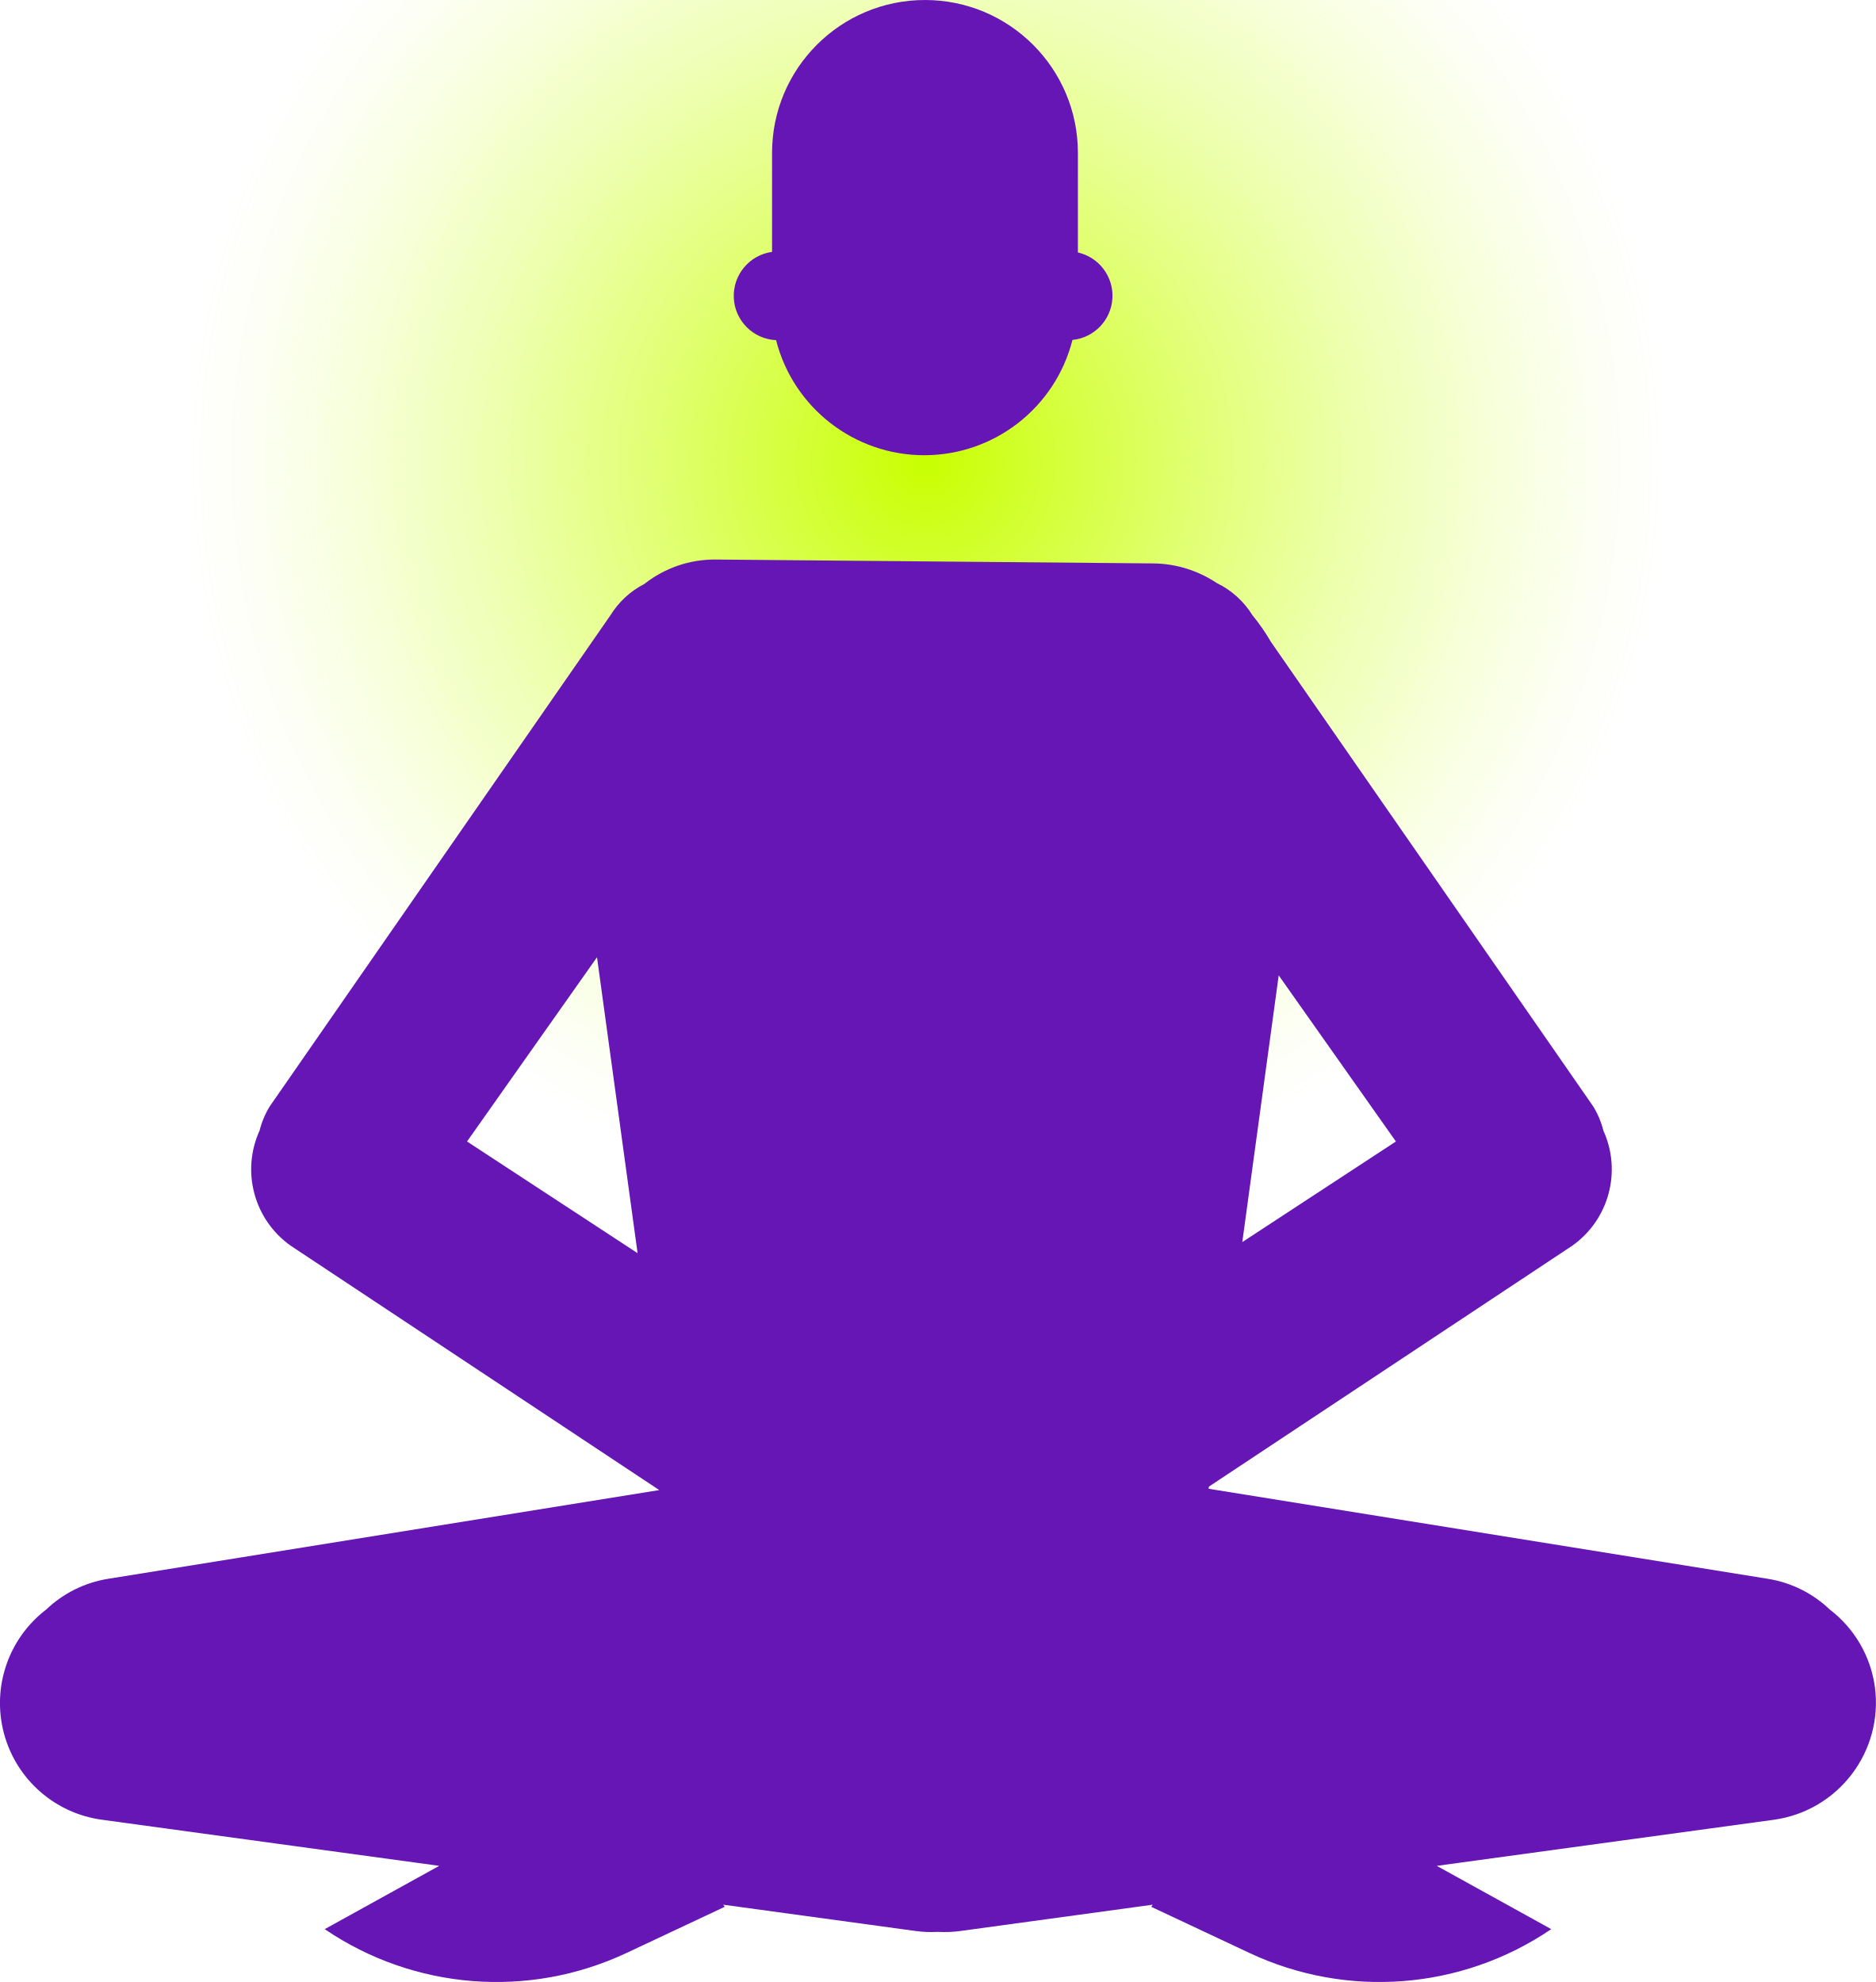
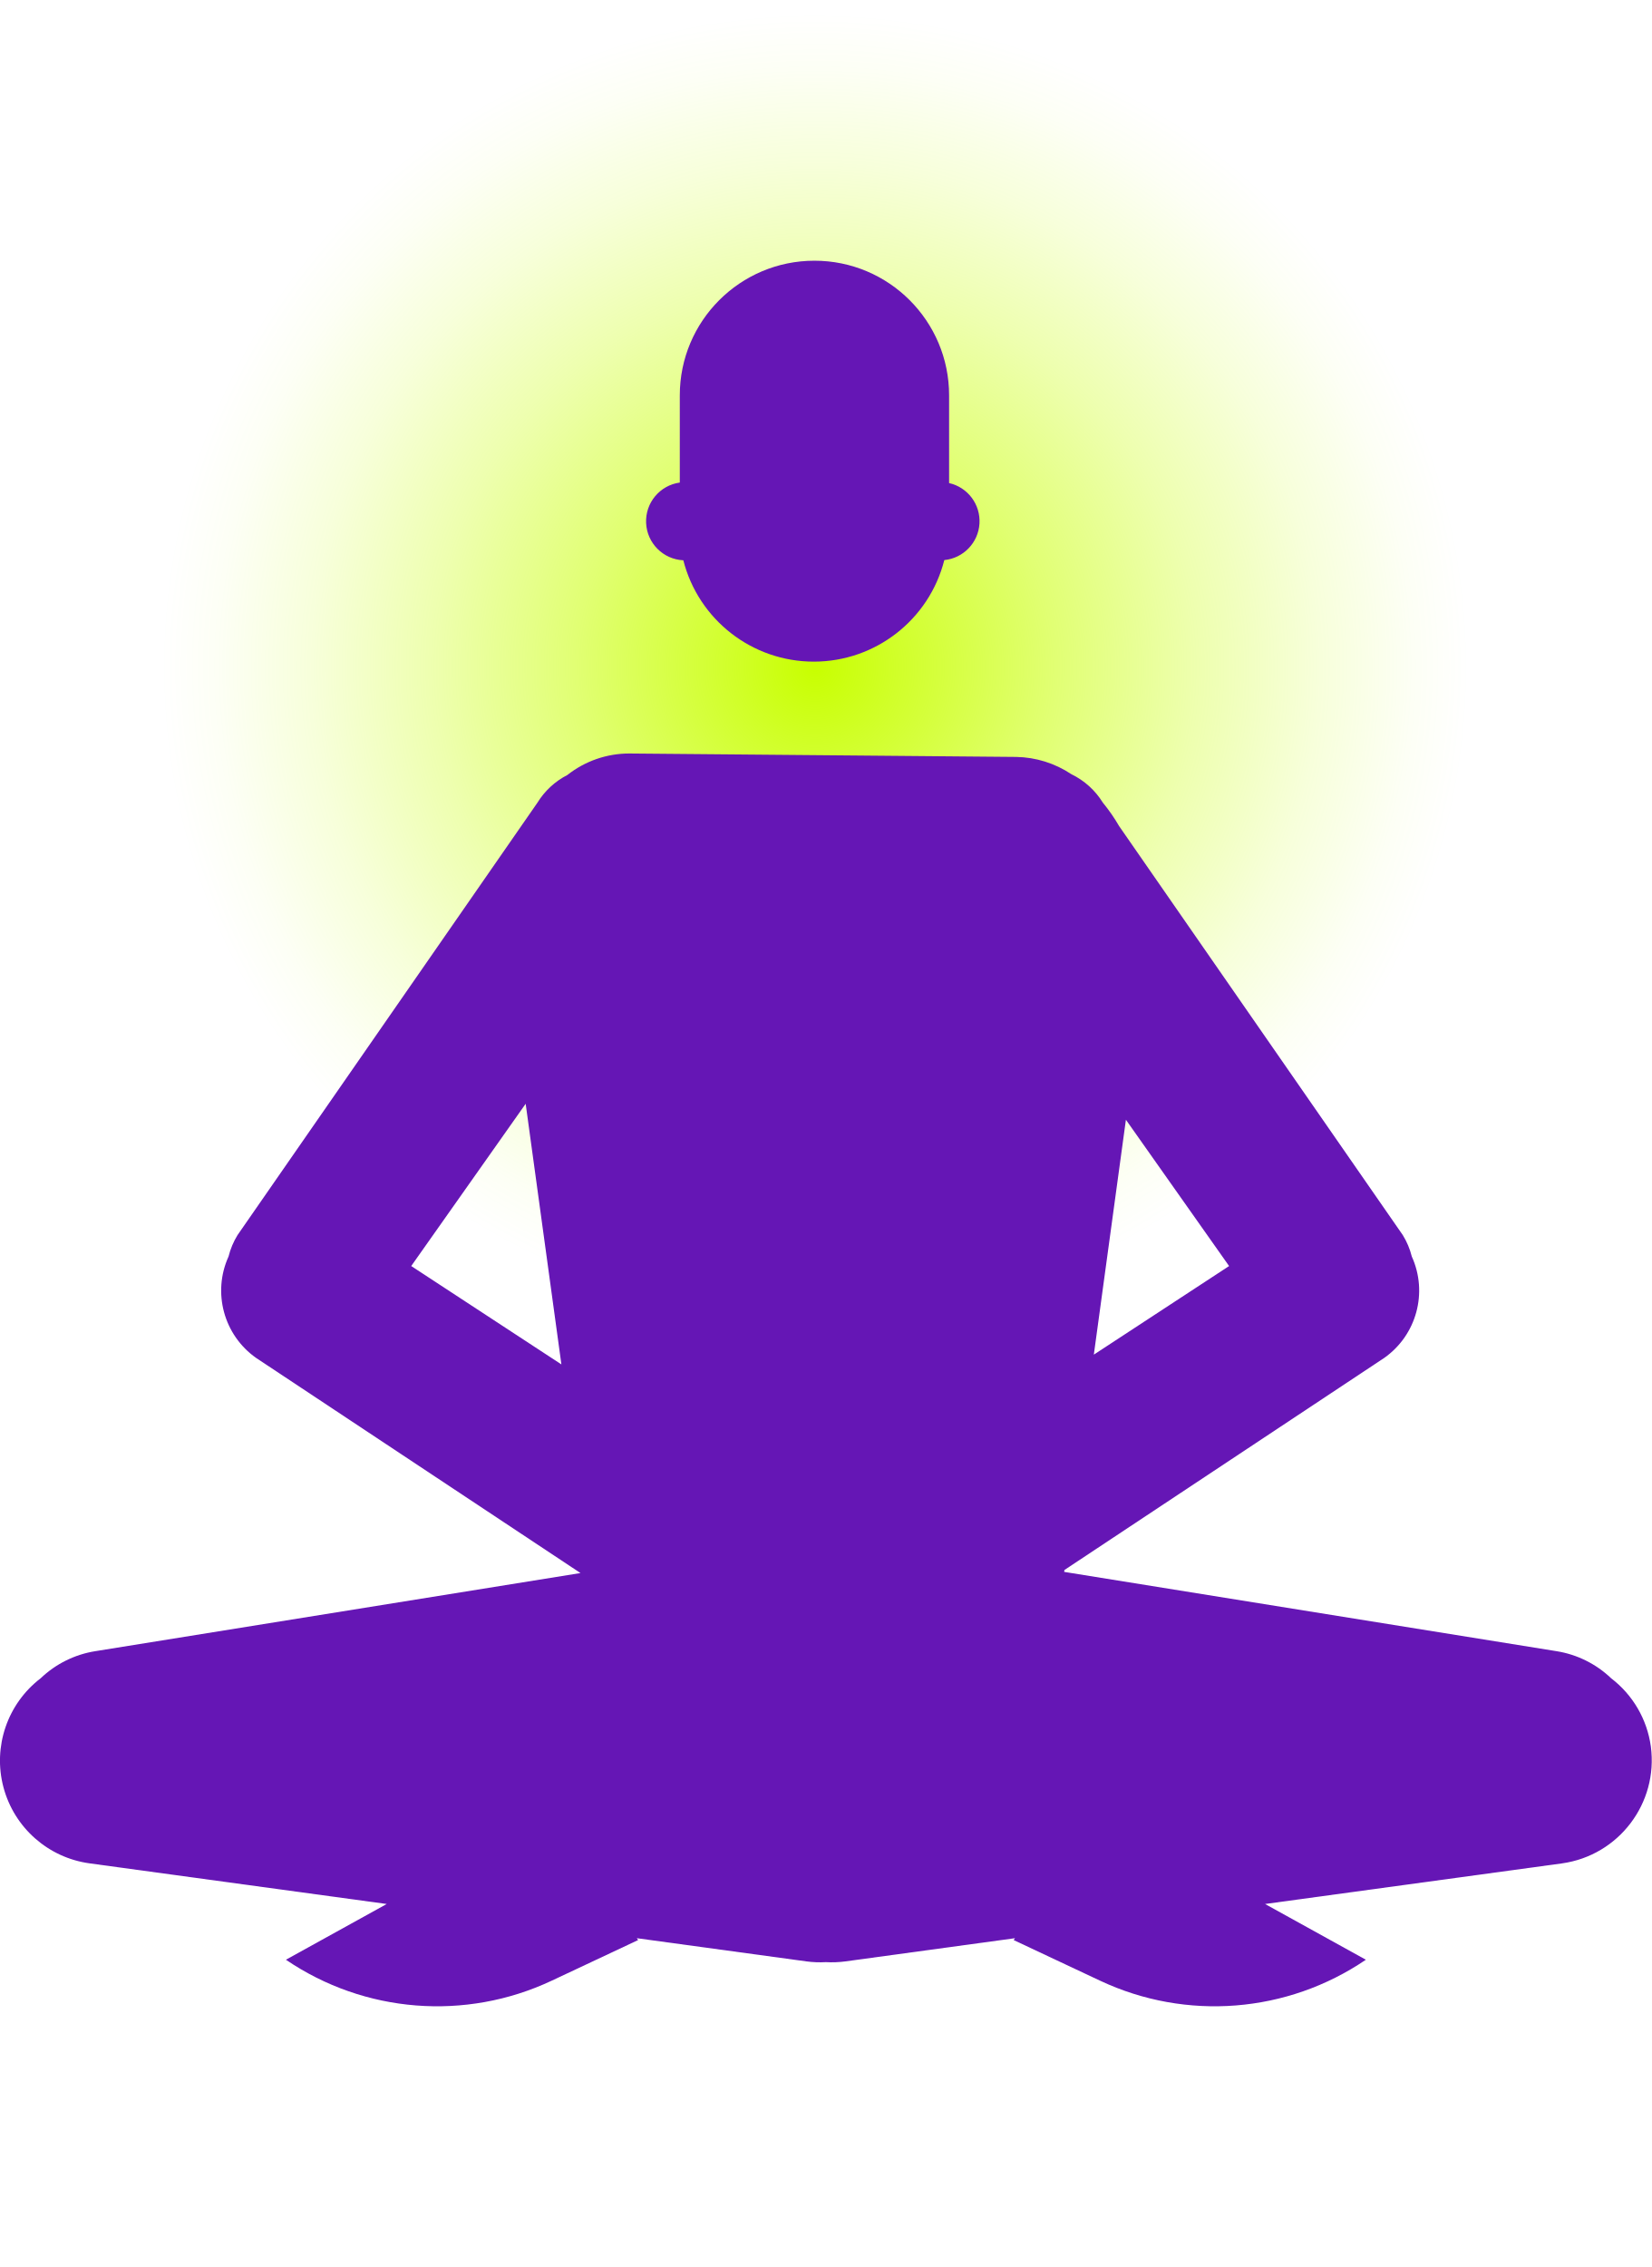
- <svg xmlns="http://www.w3.org/2000/svg" id="Layer_1" data-name="Layer 1" width="190.092" height="200.862" viewBox="0 0 190.092 200.862">
+ <svg xmlns="http://www.w3.org/2000/svg" id="Layer_1" data-name="Layer 1" width="190.092" height="260.862" viewBox="0 0 190.092 200.862">
  <defs>
    <radialGradient id="radial-gradient" cx="93.804" cy="46.741" r="75.242" gradientUnits="userSpaceOnUse">
      <stop offset="0" stop-color="#c8ff00" />
      <stop offset="0.119" stop-color="#c8ff00" stop-opacity="0.847" />
      <stop offset="0.365" stop-color="#c8ff00" stop-opacity="0.55" />
      <stop offset="0.585" stop-color="#c8ff00" stop-opacity="0.314" />
      <stop offset="0.771" stop-color="#c8ff00" stop-opacity="0.143" />
      <stop offset="0.915" stop-color="#c8ff00" stop-opacity="0.039" />
      <stop offset="1" stop-color="#c8ff00" stop-opacity="0" />
    </radialGradient>
  </defs>
  <circle cx="93.804" cy="46.741" r="82.978" fill="url(#radial-gradient)" />
  <path d="M189.982,170.959a11.91,11.91,0,0,0-4.572-7.845,11.77,11.77,0,0,0-6.275-3.113l-56.667-9.125.03-.218,36.809-24.407a9.481,9.481,0,0,0,3.166-11.666A8.723,8.723,0,0,0,161.439,112.124L128.788,65.055a20.246,20.246,0,0,0-1.874-2.701A8.731,8.731,0,0,0,123.29,59.083a11.799,11.799,0,0,0-6.345-1.984l-44.514-.395a11.501,11.501,0,0,0-7.138,2.475,8.721,8.721,0,0,0-3.449,3.193L27.333,112.124a8.723,8.723,0,0,0-1.032,2.461,9.481,9.481,0,0,0,3.166,11.666l37.337,24.758L10.958,160.001a11.77,11.77,0,0,0-6.275,3.113,11.932,11.932,0,0,0,5.648,21.304l34.174,4.673-11.601,6.414a30.958,30.958,0,0,0,30.575,2.417l9.959-4.681-.154-.214,19.516,2.669a11.865,11.865,0,0,0,2.246.086,11.868,11.868,0,0,0,2.246-.086l19.515-2.669-.154.214,9.959,4.681a30.958,30.958,0,0,0,30.575-2.417l-11.601-6.414,34.174-4.673A11.985,11.985,0,0,0,189.982,170.959Zm-64.101-45.082,3.691-27.029,11.875,16.835ZM60.495,97.01l4.112,29.991-17.283-11.319Z" fill="#6516b5" fill-rule="evenodd" />
  <path d="M78.639,34.472a15.496,15.496,0,0,0,30.034-.023,4.498,4.498,0,0,0,.551-8.863l0-10.09a15.495,15.495,0,0,0-30.991,0l-0,10.031a4.496,4.496,0,0,0,.405,8.945Z" fill="#6516b5" fill-rule="evenodd" />
</svg>
